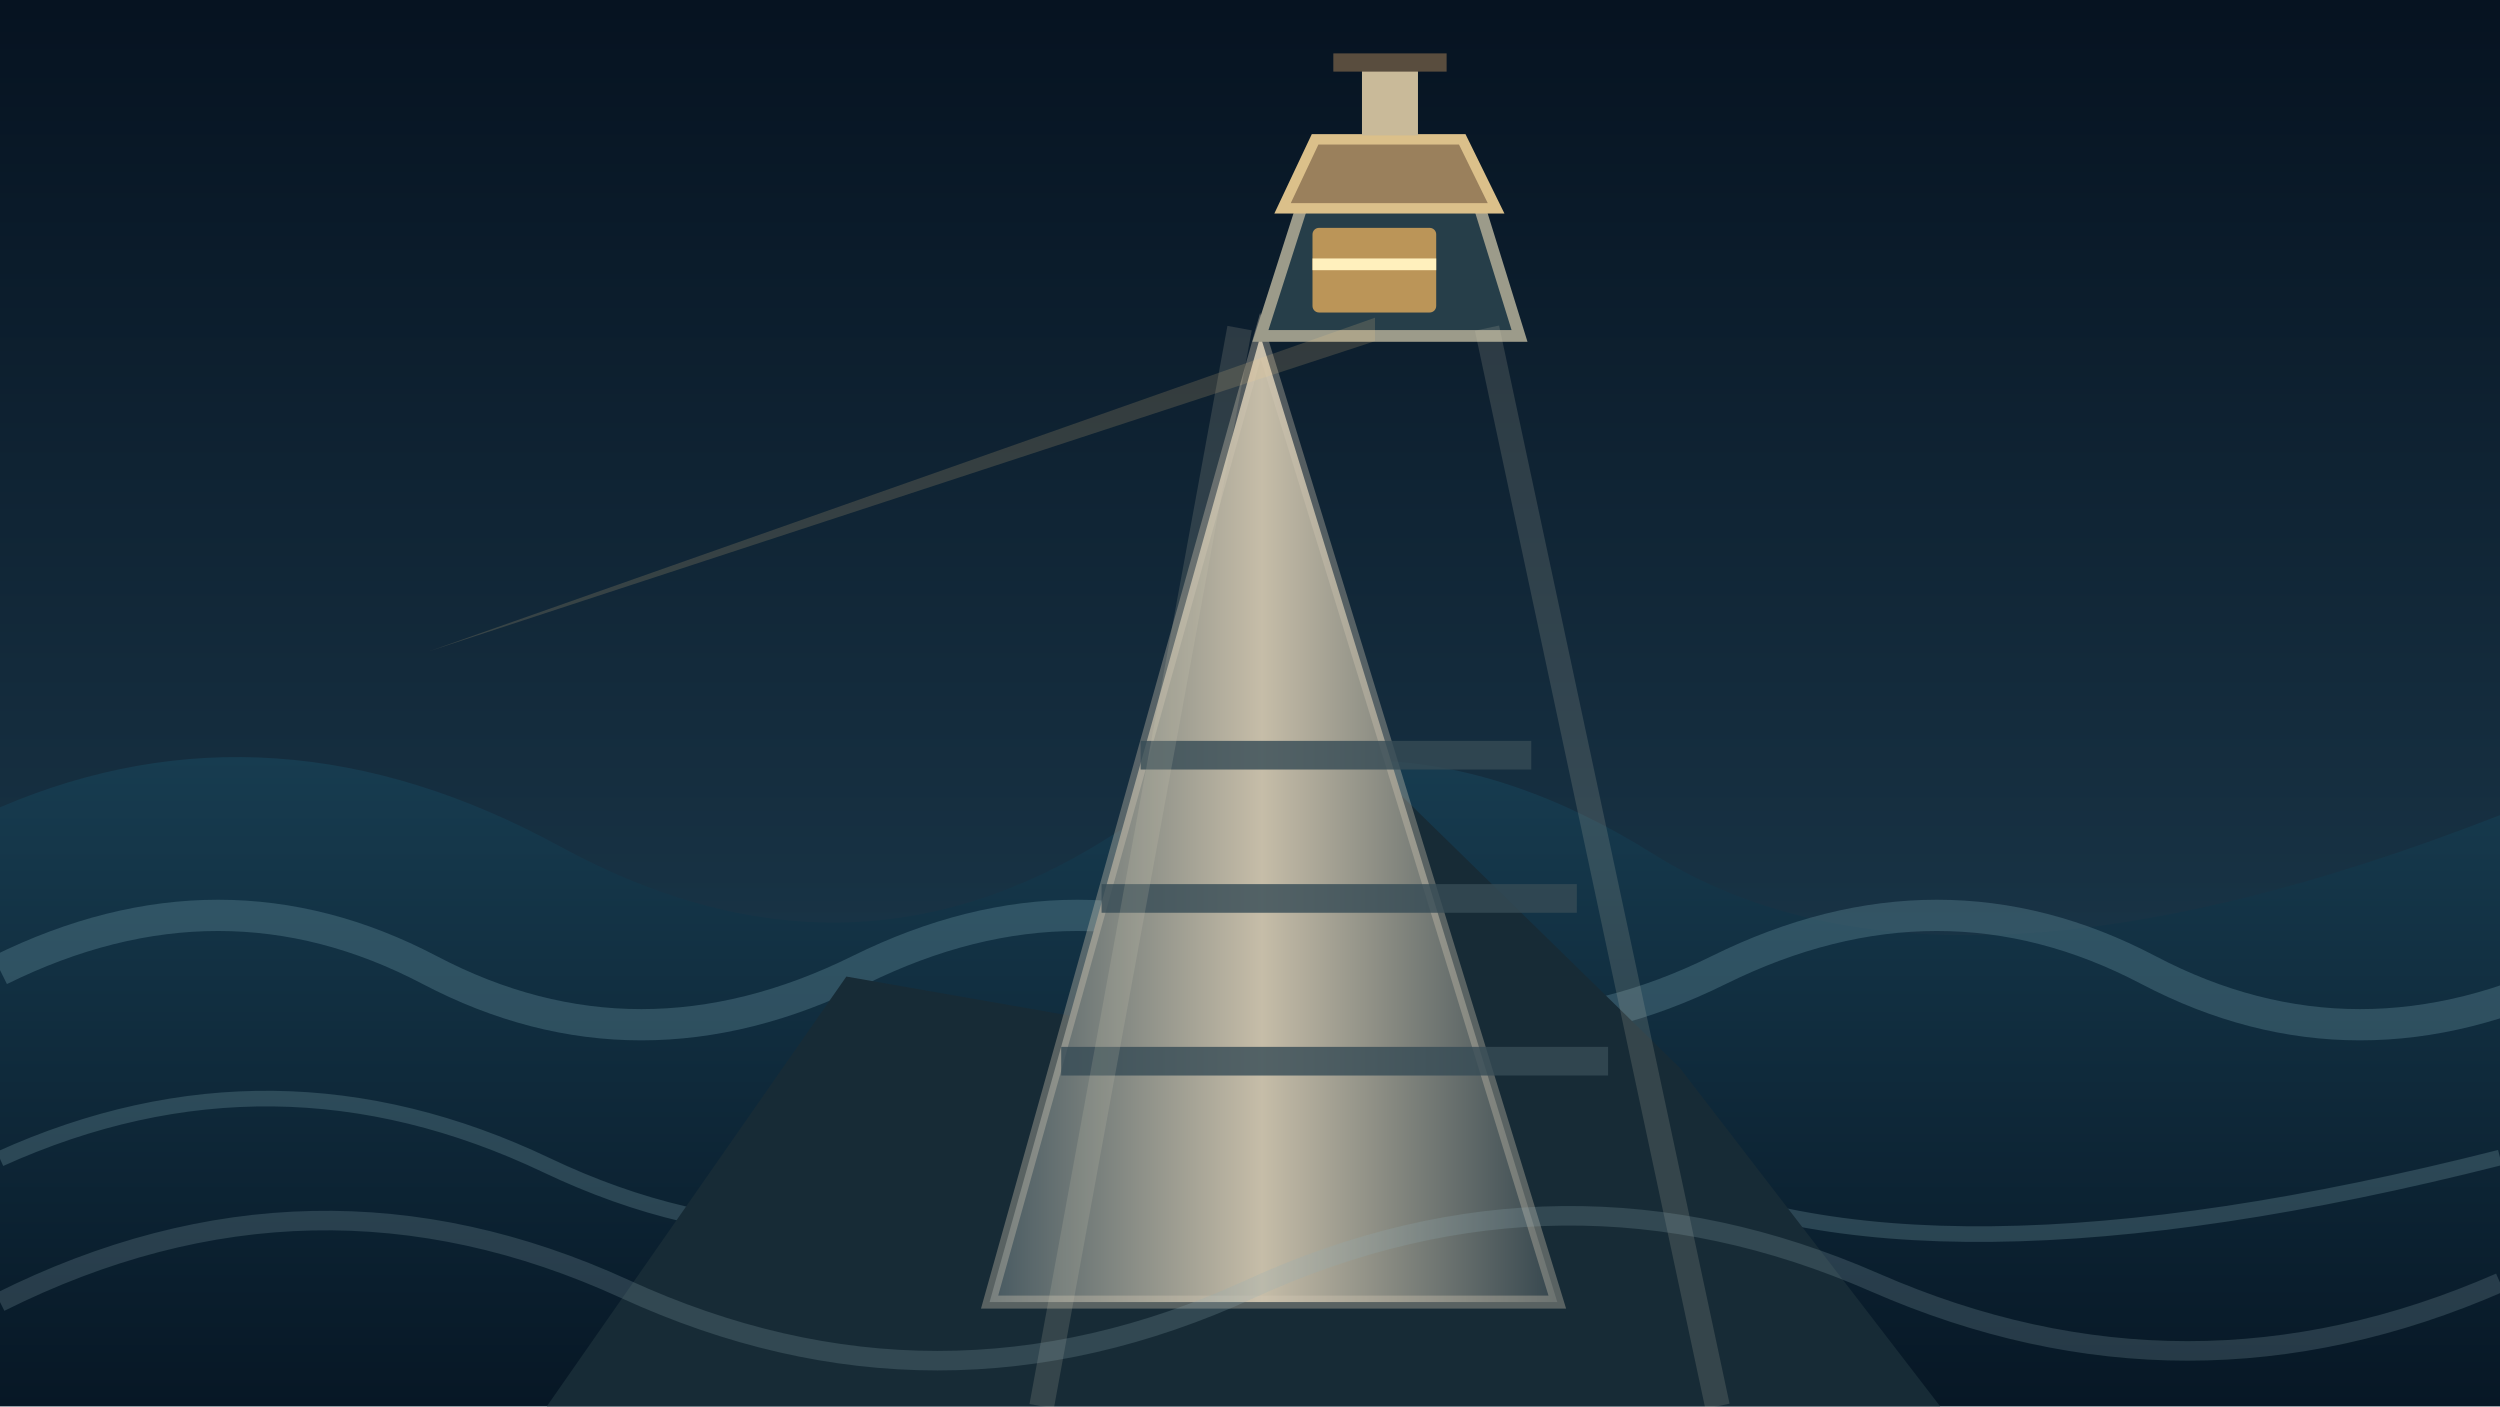
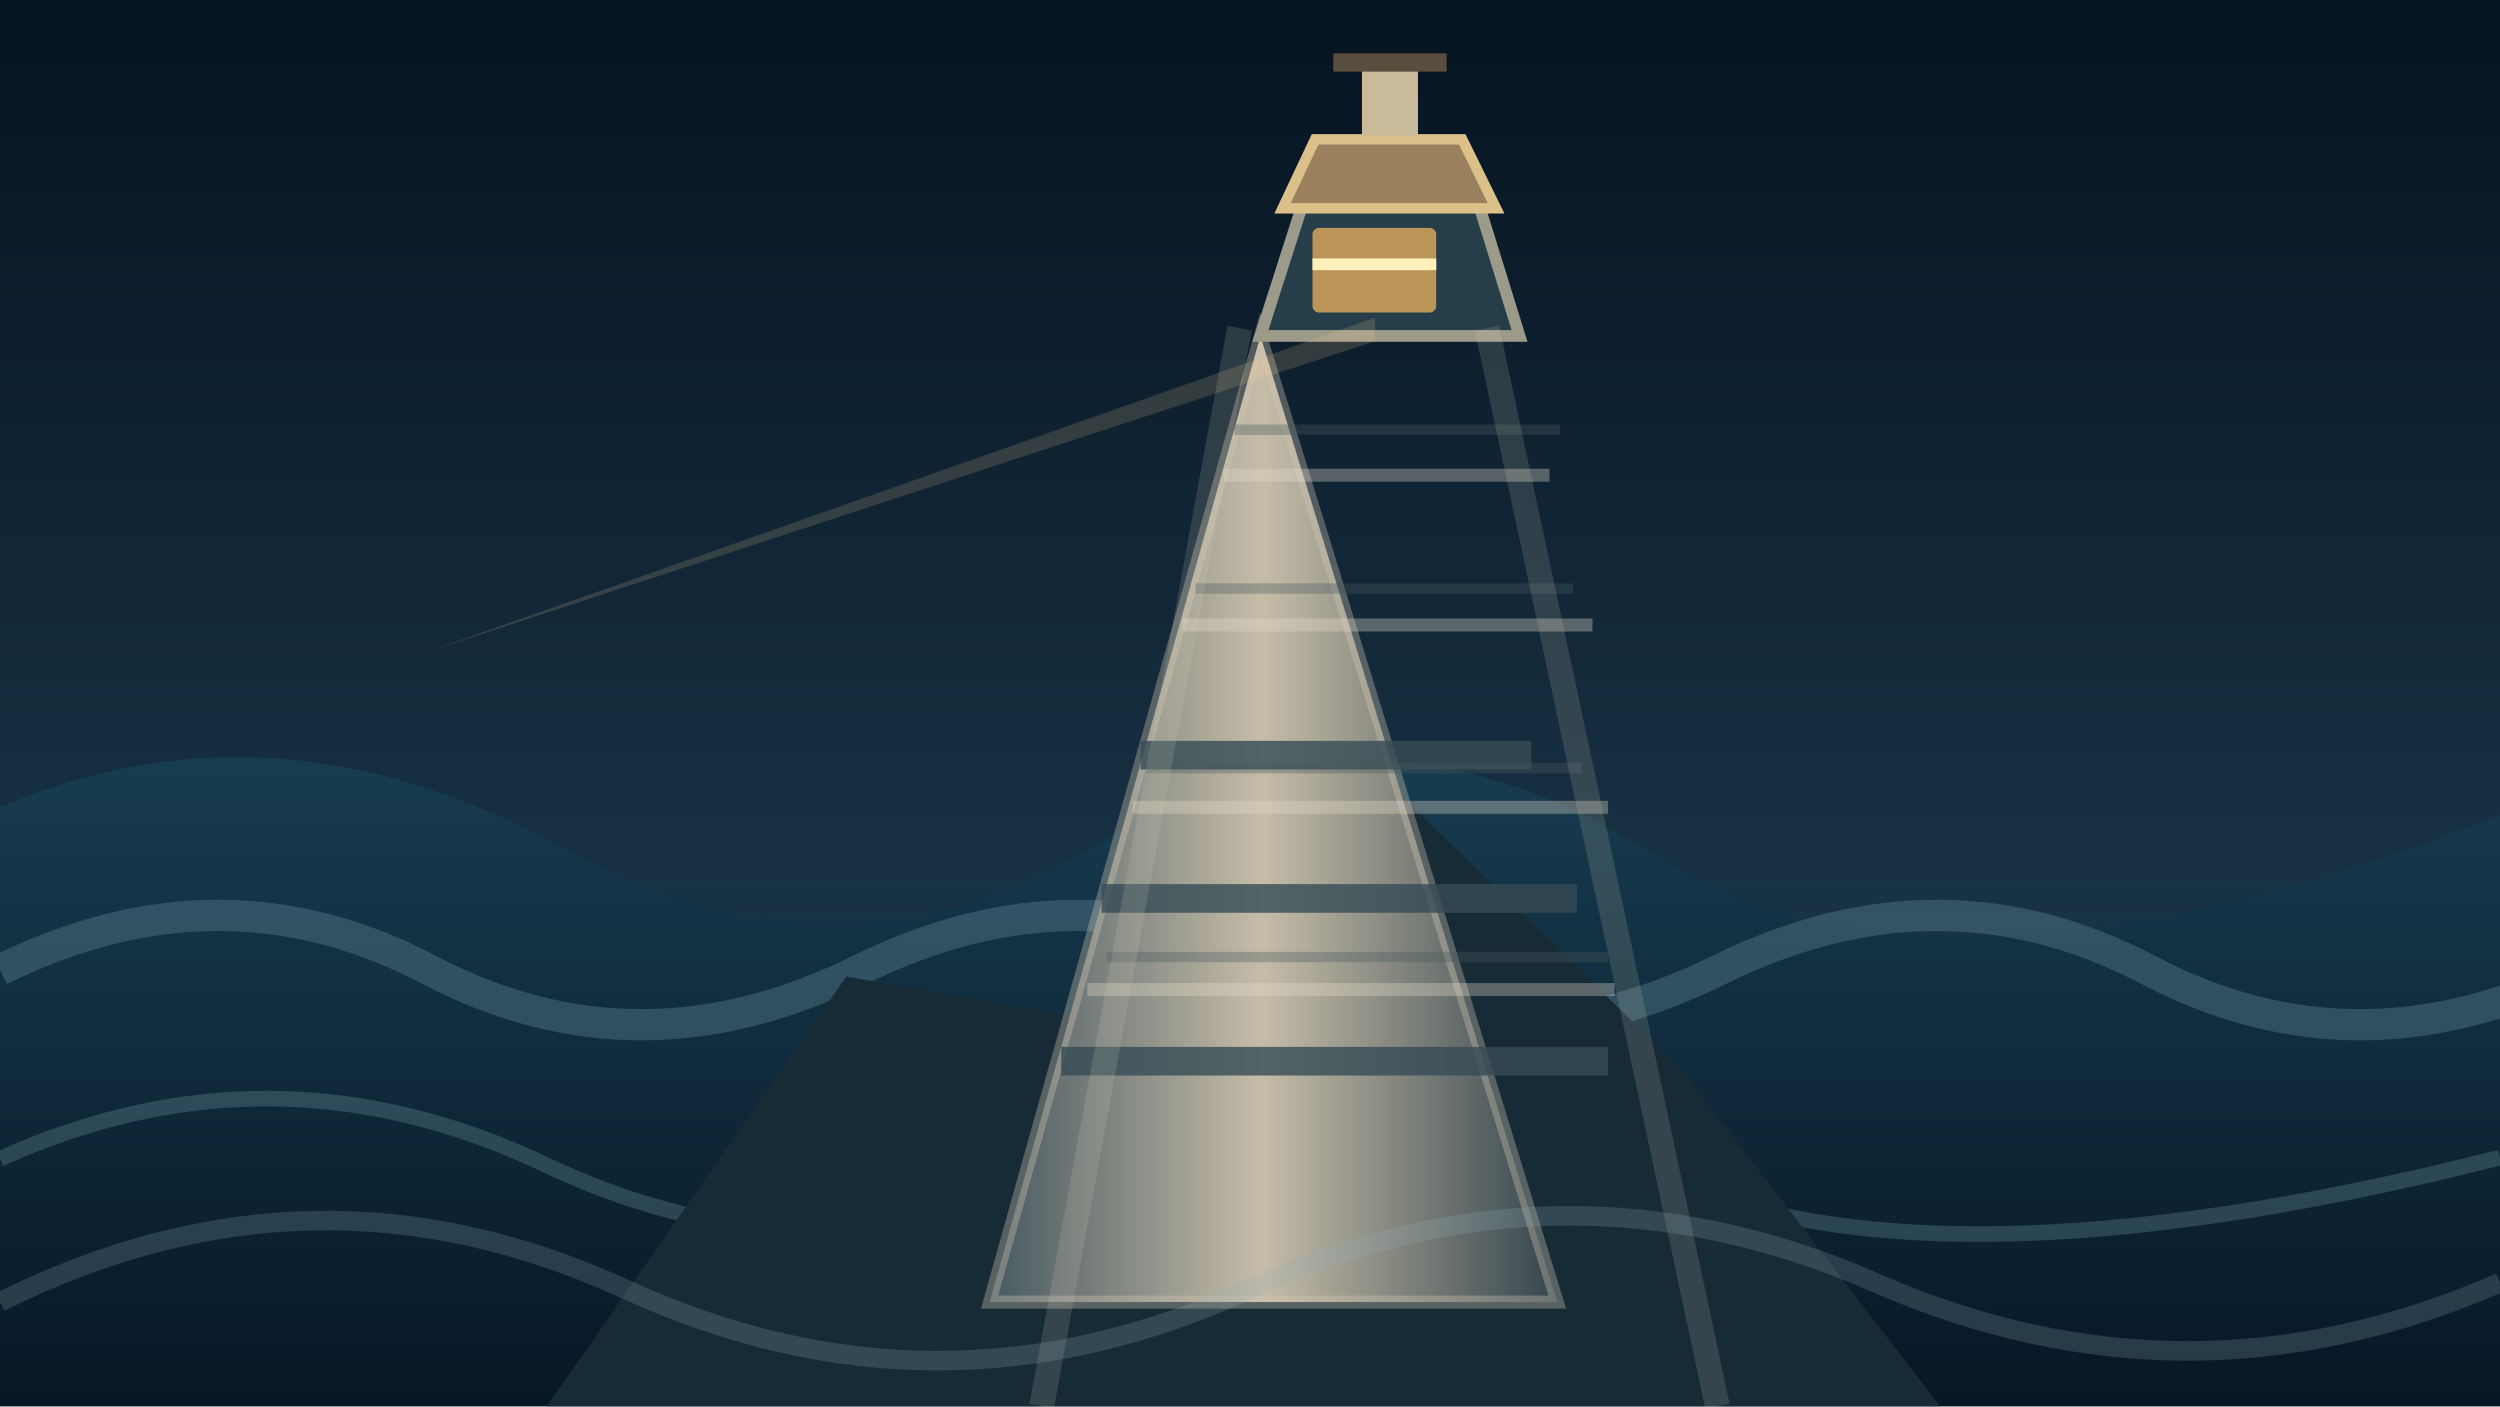
<svg xmlns="http://www.w3.org/2000/svg" viewBox="0 0 1920 1080">
  <defs>
    <linearGradient id="sky" x2="0" y2="1">
      <stop stop-color="#061321" />
      <stop offset=".66" stop-color="#183345" />
      <stop offset="1" stop-color="#2d5261" />
    </linearGradient>
    <linearGradient id="stone" x2="1">
      <stop stop-color="#465860" />
      <stop offset=".48" stop-color="#c6bda8" />
      <stop offset="1" stop-color="#34454d" />
    </linearGradient>
    <linearGradient id="sea" x2="0" y2="1">
      <stop stop-color="#173c50" />
      <stop offset="1" stop-color="#071725" />
    </linearGradient>
  </defs>
  <rect width="1920" height="1080" fill="url(#sky)" />
  <path d="M0 620q210-90 430 30t420-6 420 12 650-30v454H0Z" fill="url(#sea)" />
  <path d="M0 745q170-84 330 0t330 0 330 0 330 0 330 0 330 0" fill="none" stroke="#6e9aa7" stroke-width="24" opacity=".32" />
  <path d="M0 890q210-95 420 5t420-3 420 4 660-7" fill="none" stroke="#86aeb6" stroke-width="12" opacity=".25" />
  <path d="M420 1080 650 750 850 785 1065 600 1290 820 1490 1080Z" fill="#172b36" />
  <path d="M760 1000 968 258 1196 1000Z" fill="url(#stone)" stroke="#d4cab4" stroke-opacity=".35" stroke-width="10" />
  <path d="M876 580h300M846 690h365M815 815h420" stroke="#364b55" stroke-width="22" opacity=".8" />
+   <path d="M940 365h250M908 480h315M870 620h365M835 760h405" stroke="#e5dcc9" stroke-width="10" opacity=".34" />
+   <path d="M948 330h250M918 452h290M880 590h335M850 735h385" stroke="#46575b" stroke-width="8" opacity=".34" />
  <path d="M968 258 1000 158h136l31 100Z" fill="#263e49" stroke="#9c9b8a" stroke-width="9" />
  <path d="M985 160h164l-26-53h-113Z" fill="#9a805c" stroke="#dbc08a" stroke-width="8" />
  <path d="M1046 104h43V50h-43Z" fill="#c9ba99" />
  <path d="M1024 48h87" stroke="#594d3e" stroke-width="14" />
  <rect x="1008" y="175" width="95" height="65" rx="5" fill="#e6ad5c" opacity=".78" />
  <path d="M1008 203h95" stroke="#fff0bd" stroke-width="9" />
  <path d="M952 252 800 1080M1142 252l177 828" stroke="#d9d0b9" stroke-opacity=".16" stroke-width="19" />
  <path d="M1056 244 330 500 1056 262Z" fill="#ffd58c" opacity=".16" />
  <path d="M0 1000q240-120 480-10t480 0 480-5 480 0" fill="none" stroke="#90aeb4" stroke-width="15" opacity=".22" />
</svg>
